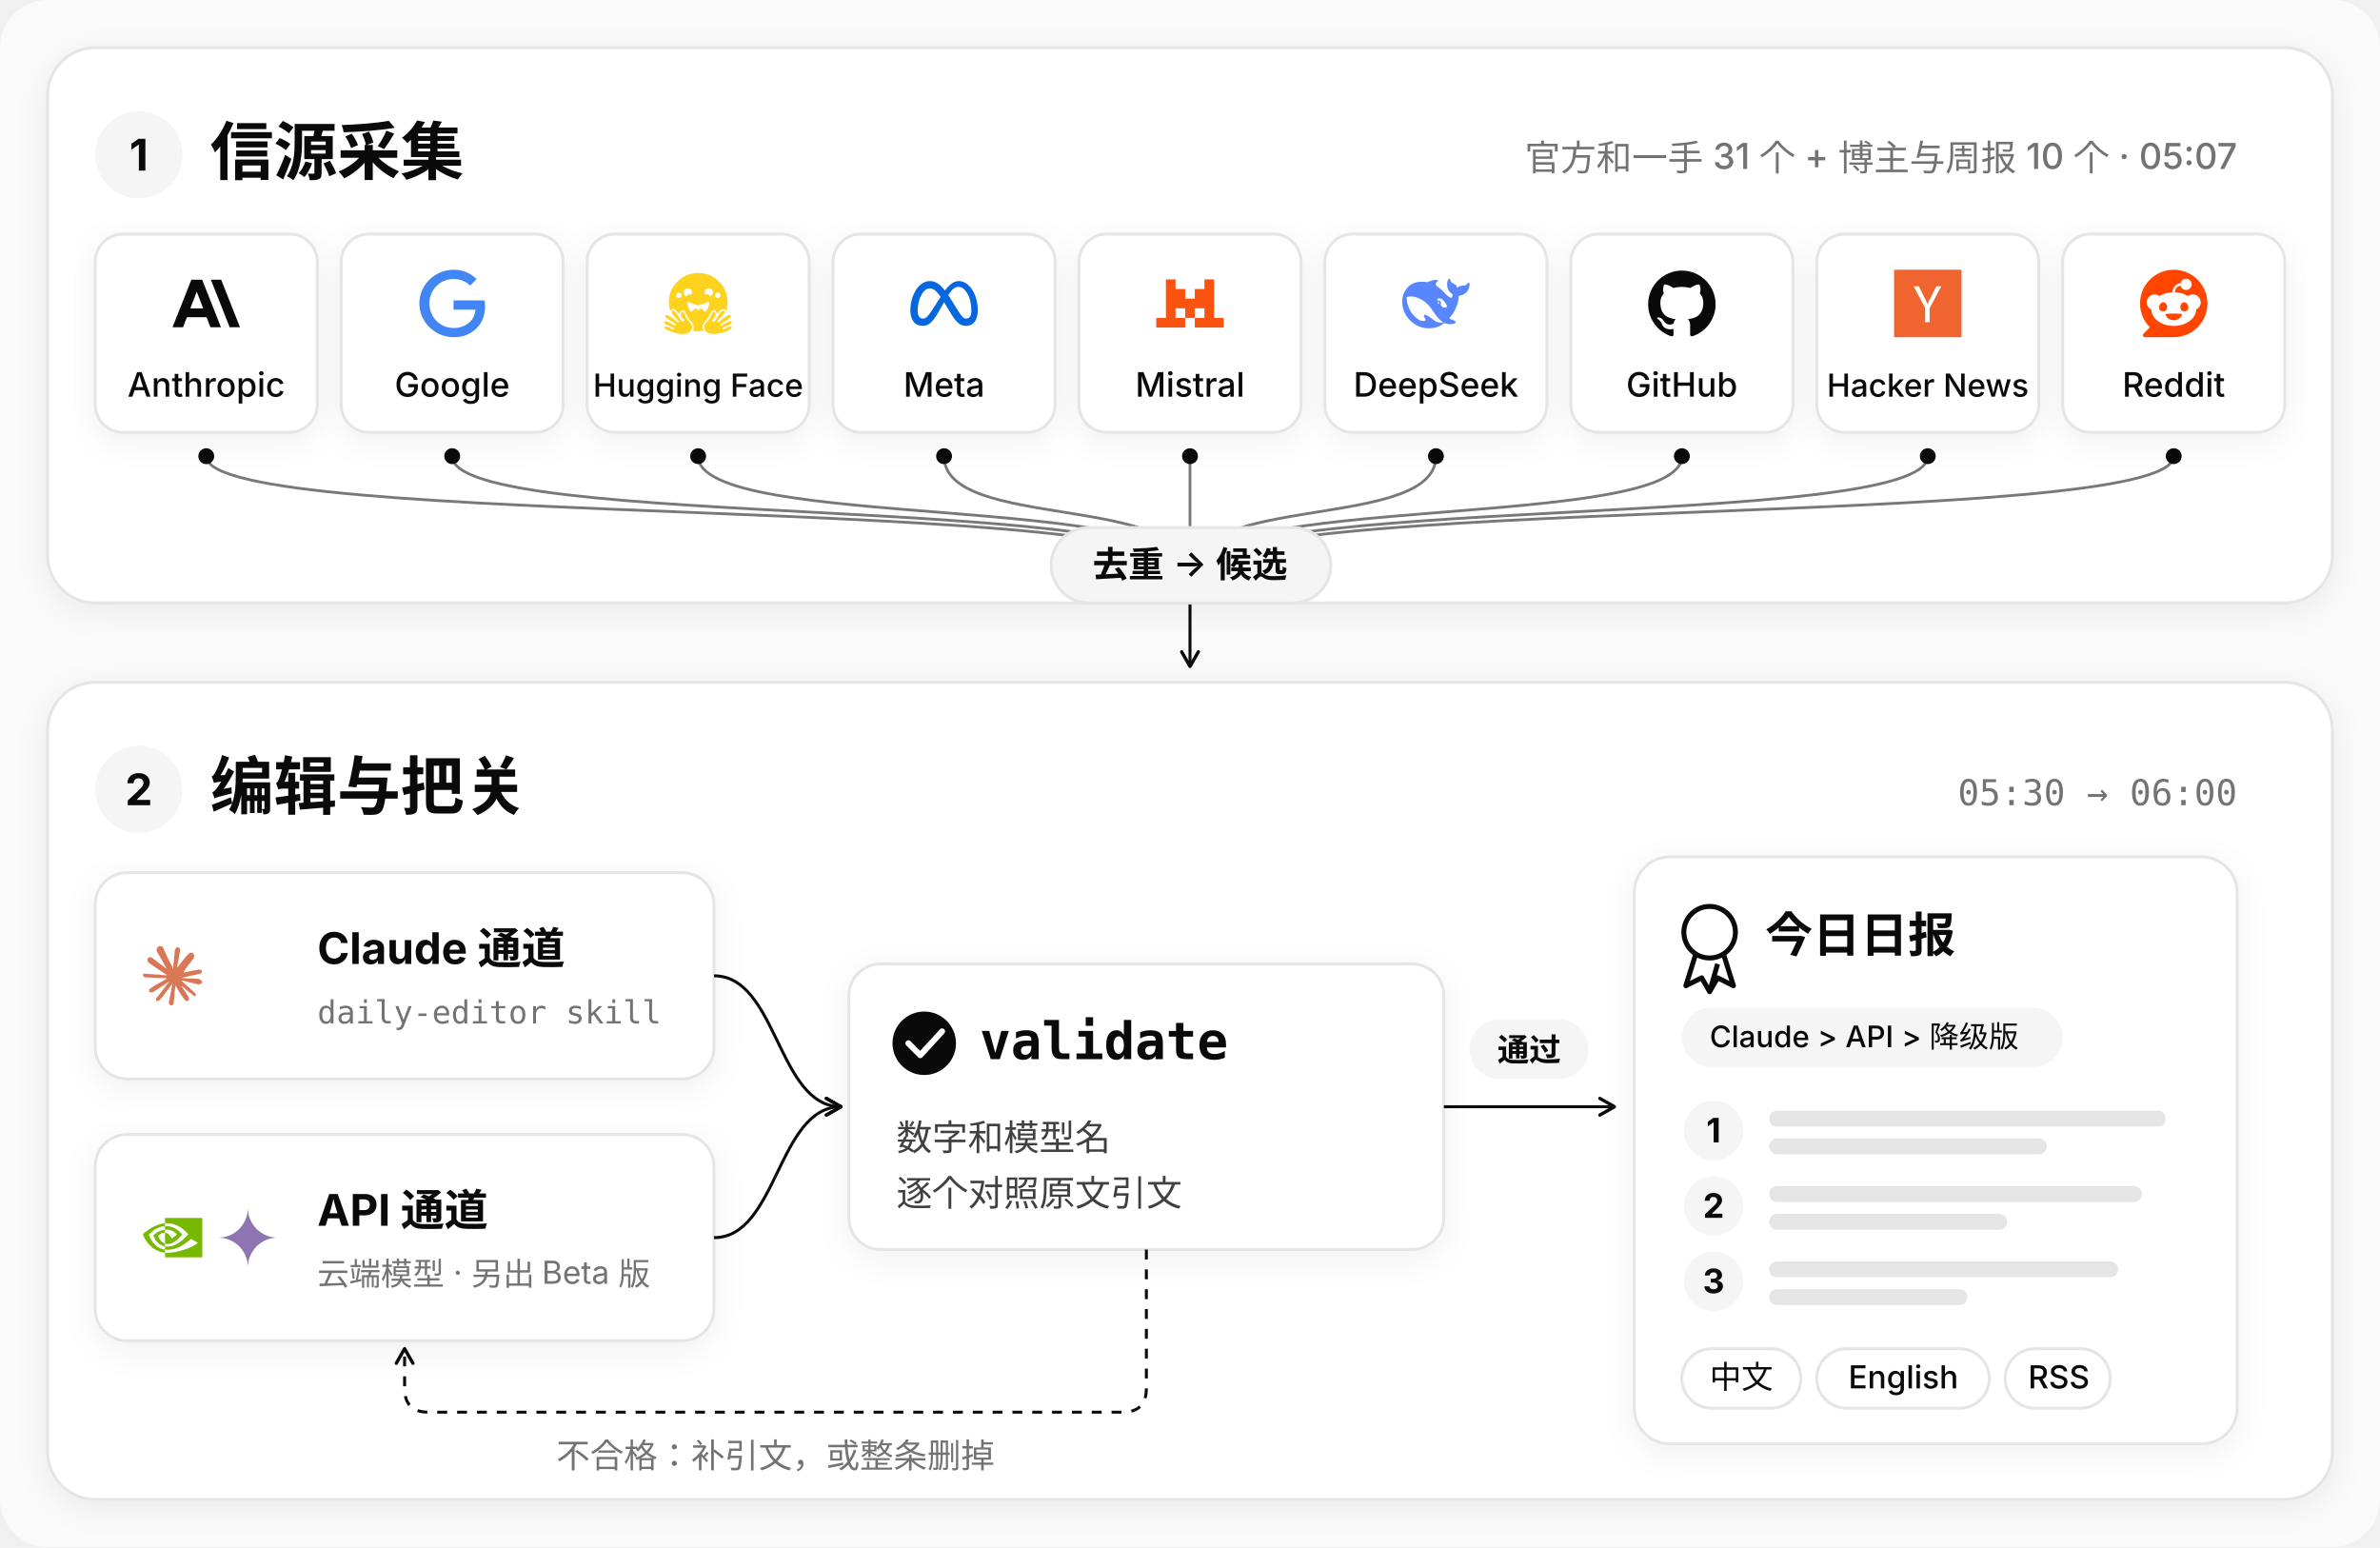
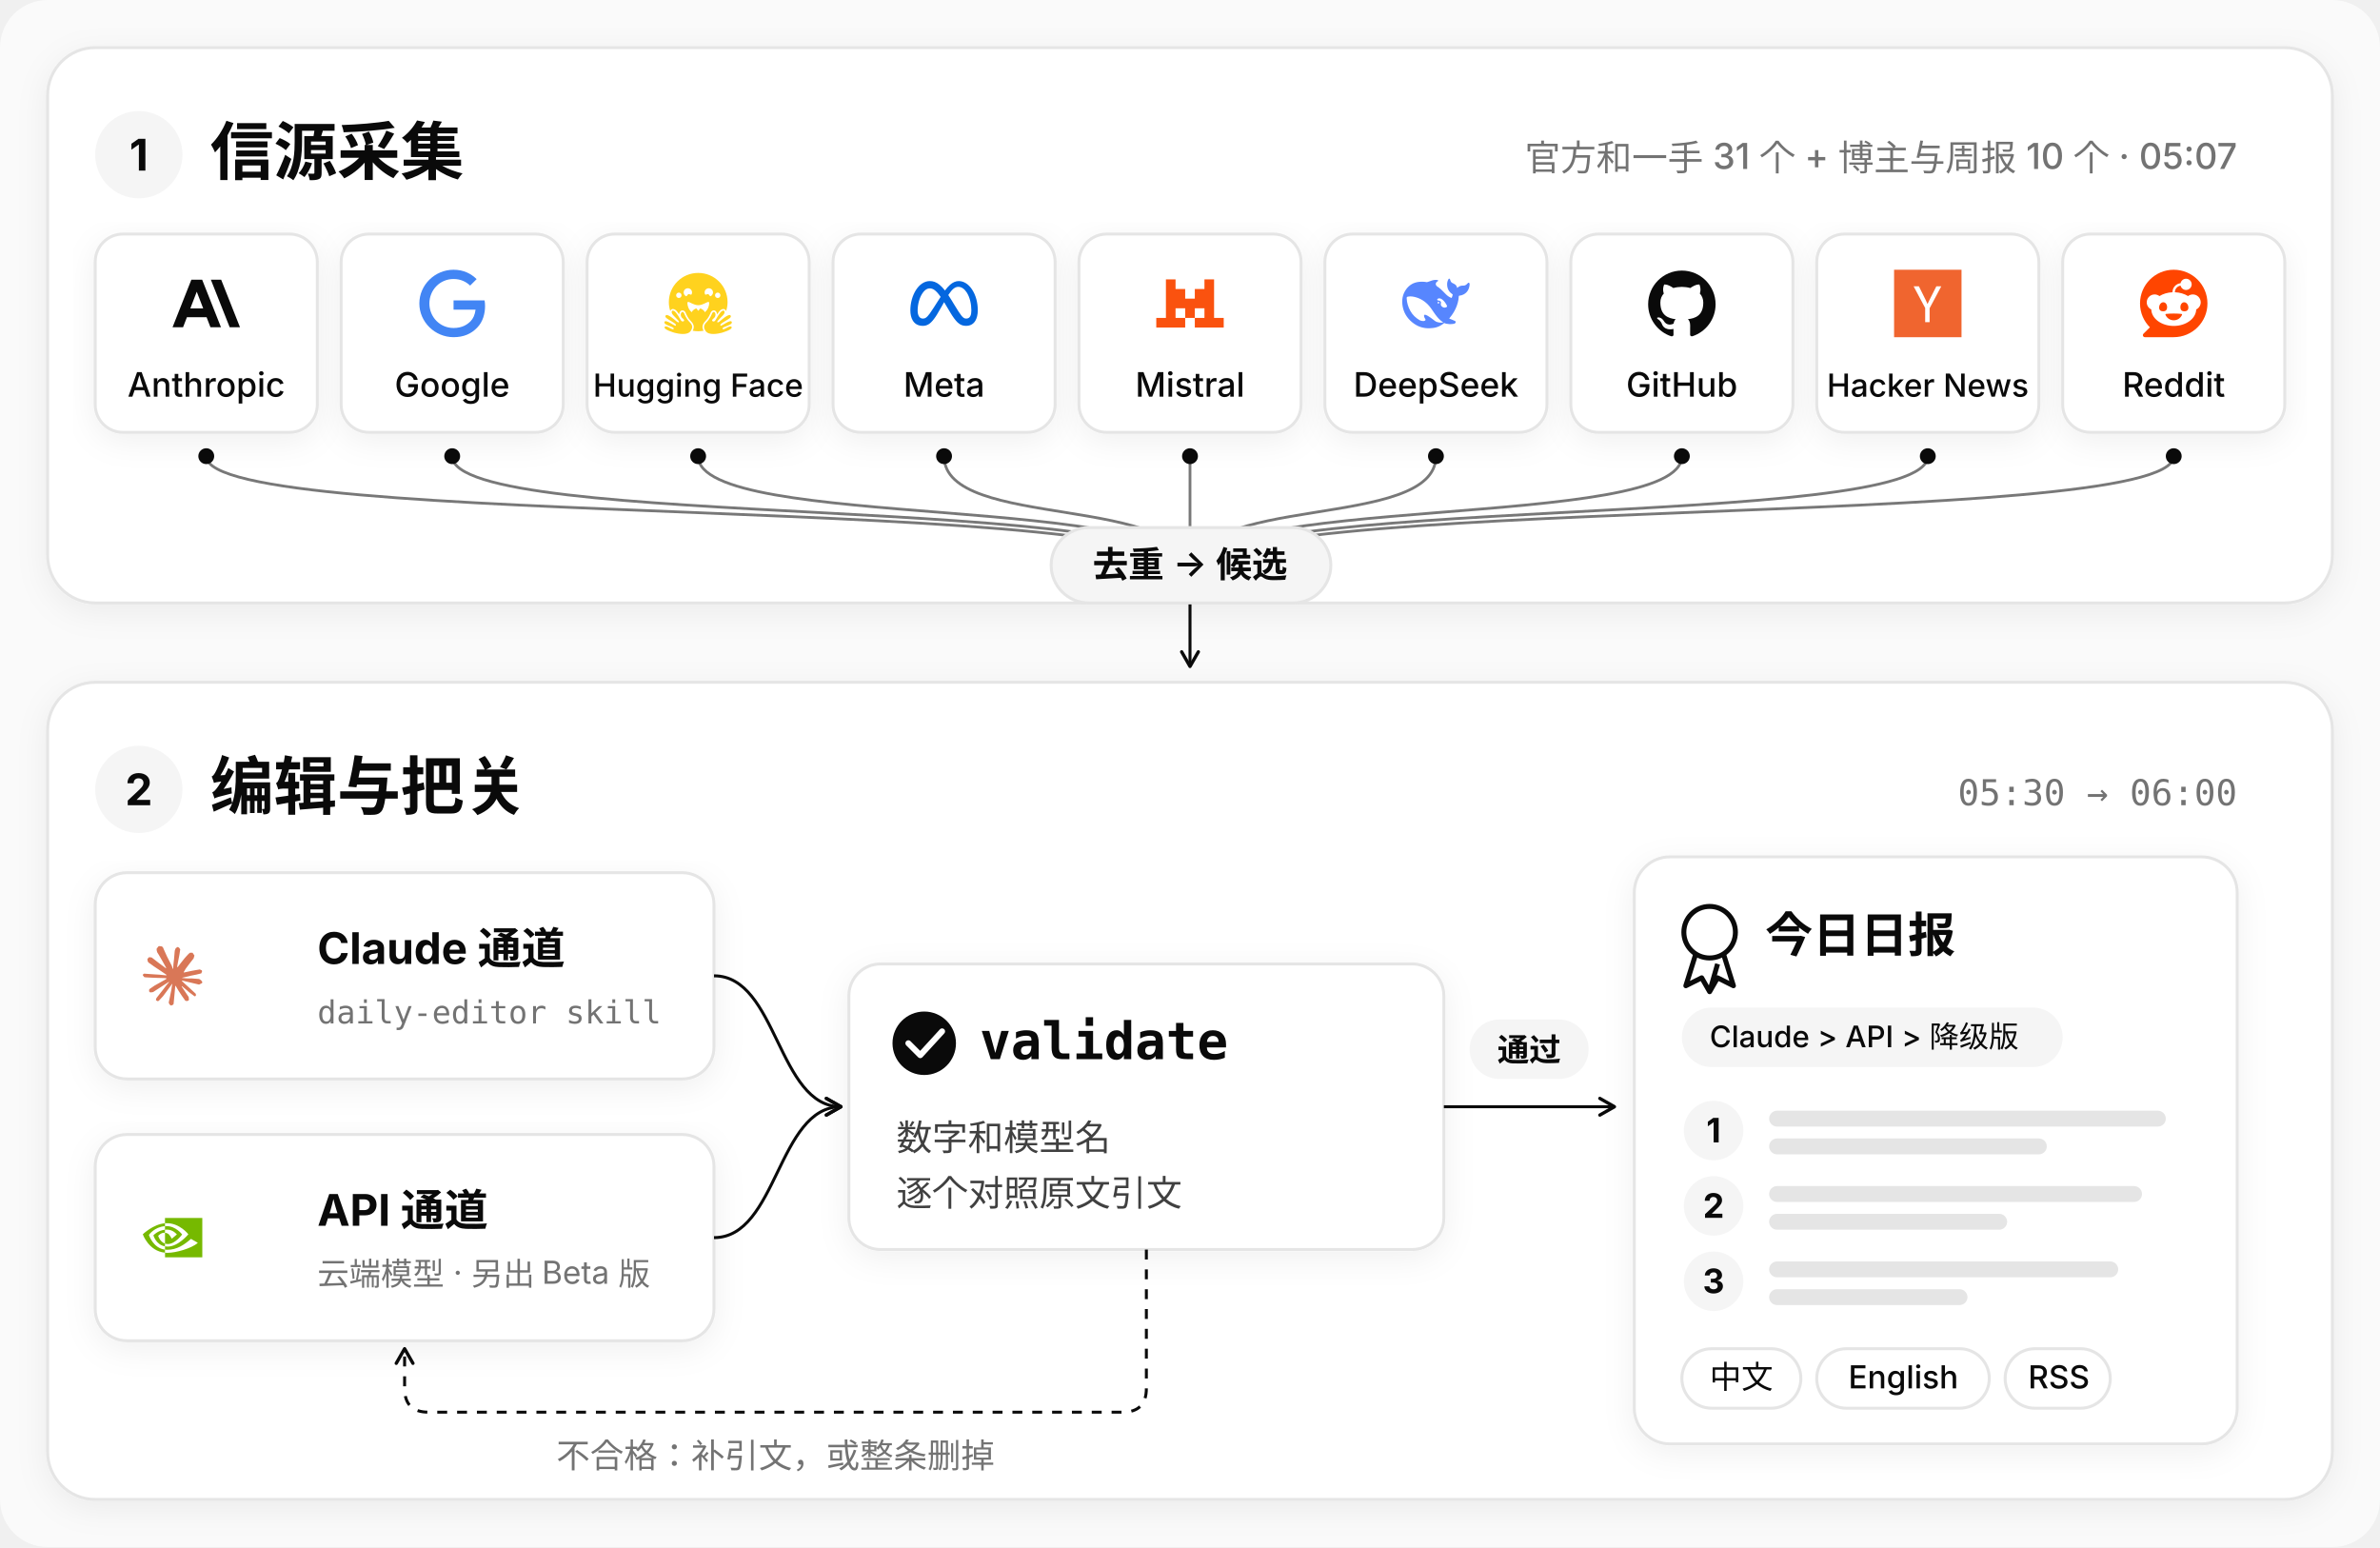
<svg xmlns="http://www.w3.org/2000/svg" width="1200" height="780" viewBox="0 0 1200 780" role="img" aria-labelledby="title desc">
  <defs>
    <filter id="shadow" x="-10%" y="-10%" width="120%" height="140%">
      <feDropShadow dx="0" dy="4" stdDeviation="8" flood-color="#000" flood-opacity="0.06" />
    </filter>
    <marker id="arrow" viewBox="0 0 10 10" refX="8" refY="5" markerWidth="7" markerHeight="7" orient="auto-start-reverse">
      <path d="M1 1 L8 5 L1 9" fill="none" stroke="#0A0A0A" stroke-width="1.6" stroke-linecap="round" stroke-linejoin="round" />
    </marker>
  </defs>
  <rect width="1200" height="780" rx="24" fill="#FAFAFA" />
  <rect x="24" y="24" width="1152" height="280" rx="24" fill="#FFFFFF" stroke="#E5E5E5" stroke-width="1.5" filter="url(#shadow)" />
  <circle cx="70" cy="78" r="22" fill="#F5F5F5" />
  <text x="70" y="86" font-family="-apple-system, BlinkMacSystemFont, 'Segoe UI', 'PingFang SC', 'Hiragino Sans GB', 'Microsoft YaHei', 'Noto Sans SC', sans-serif" font-size="22" font-weight="700" fill="#0A0A0A" text-anchor="middle">1</text>
  <text x="106" y="88" font-family="-apple-system, BlinkMacSystemFont, 'Segoe UI', 'PingFang SC', 'Hiragino Sans GB', 'Microsoft YaHei', 'Noto Sans SC', sans-serif" font-size="32" font-weight="700" fill="#0A0A0A" text-anchor="start">信源采集</text>
  <text x="1128" y="86" font-family="-apple-system, BlinkMacSystemFont, 'Segoe UI', 'PingFang SC', 'Hiragino Sans GB', 'Microsoft YaHei', 'Noto Sans SC', sans-serif" font-size="18" font-weight="500" fill="#737373" text-anchor="end">官方和一手 31 个 + 博主与周报 10 个 · 05:07</text>
  <rect x="48" y="118" width="112" height="100" rx="14" fill="#FFFFFF" stroke="#E5E5E5" stroke-width="1.5" filter="url(#shadow)" />
  <path transform="translate(87.0 136) scale(1.41667)" fill="#0A0A0A" d="M17.304 3.541h-3.672l6.696 16.918H24Zm-10.608 0L0 20.459h3.744l1.369-3.553h7.005l1.369 3.553h3.744L10.536 3.541Zm-.371 10.223 2.291-5.946 2.291 5.946Z" />
  <text x="104.0" y="200" font-family="-apple-system, BlinkMacSystemFont, 'Segoe UI', 'PingFang SC', 'Hiragino Sans GB', 'Microsoft YaHei', 'Noto Sans SC', sans-serif" font-size="17" font-weight="500" fill="#0A0A0A" text-anchor="middle">Anthropic</text>
  <circle cx="104.0" cy="230" r="4" fill="#0A0A0A" />
  <path d="M104.0 230 C104.0 268 600 248 600 290" fill="none" stroke="#0A0A0A" stroke-width="1.4" opacity="0.55" />
  <rect x="172" y="118" width="112" height="100" rx="14" fill="#FFFFFF" stroke="#E5E5E5" stroke-width="1.5" filter="url(#shadow)" />
  <path transform="translate(211.0 136) scale(1.41667)" fill="#4285F4" d="M12.48 10.92v3.28h7.84c-.24 1.84-.853 3.187-1.787 4.133-1.147 1.147-2.933 2.4-6.053 2.4-4.827 0-8.6-3.893-8.6-8.72s3.773-8.72 8.6-8.72c2.6 0 4.507 1.027 5.907 2.347l2.307-2.307C18.747 1.44 16.133 0 12.48 0 5.867 0 .307 5.387.307 12s5.56 12 12.173 12c3.573 0 6.267-1.173 8.373-3.36 2.16-2.16 2.84-5.213 2.84-7.667 0-.76-.053-1.467-.173-2.053H12.48z" />
  <text x="228.0" y="200" font-family="-apple-system, BlinkMacSystemFont, 'Segoe UI', 'PingFang SC', 'Hiragino Sans GB', 'Microsoft YaHei', 'Noto Sans SC', sans-serif" font-size="17" font-weight="500" fill="#0A0A0A" text-anchor="middle">Google</text>
  <circle cx="228.0" cy="230" r="4" fill="#0A0A0A" />
  <path d="M228.0 230 C228.0 268 600 248 600 290" fill="none" stroke="#0A0A0A" stroke-width="1.4" opacity="0.55" />
  <rect x="296" y="118" width="112" height="100" rx="14" fill="#FFFFFF" stroke="#E5E5E5" stroke-width="1.5" filter="url(#shadow)" />
  <path transform="translate(335.0 136) scale(1.41667)" fill="#FFD21E" d="M12.025 1.13c-5.77 0-10.449 4.647-10.449 10.378 0 1.112.178 2.181.503 3.185.064-.222.203-.444.416-.577a.96.96 0 0 1 .524-.15c.293 0 .584.124.84.284.278.173.48.408.71.694.226.282.458.611.684.951v-.014c.017-.324.106-.622.264-.874s.403-.487.762-.543c.3-.047.596.06.787.203s.31.313.4.467c.15.257.212.468.233.542.01.026.653 1.552 1.657 2.54.616.605 1.01 1.223 1.082 1.912.055.537-.096 1.059-.38 1.572.637.121 1.294.187 1.967.187.657 0 1.298-.063 1.921-.178-.287-.517-.44-1.041-.384-1.581.07-.69.465-1.307 1.081-1.913 1.004-.987 1.647-2.513 1.657-2.539.021-.074.083-.285.233-.542.09-.154.208-.323.4-.467a1.08 1.08 0 0 1 .787-.203c.359.056.604.29.762.543s.247.55.265.874v.015c.225-.34.457-.67.683-.952.23-.286.432-.52.71-.694.257-.16.547-.284.84-.285a.97.97 0 0 1 .524.151c.228.143.373.388.43.625l.006.04a10.3 10.3 0 0 0 .534-3.273c0-5.731-4.678-10.378-10.449-10.378M8.327 6.583a1.5 1.5 0 0 1 .713.174 1.487 1.487 0 0 1 .617 2.013c-.183.343-.762-.214-1.102-.094-.38.134-.532.914-.917.71a1.487 1.487 0 0 1 .69-2.803m7.486 0a1.487 1.487 0 0 1 .689 2.803c-.385.204-.536-.576-.916-.71-.34-.12-.92.437-1.103.094a1.487 1.487 0 0 1 .617-2.013 1.5 1.5 0 0 1 .713-.174m-10.68 1.55a.96.96 0 1 1 0 1.921.96.96 0 0 1 0-1.92m13.838 0a.96.96 0 1 1 0 1.92.96.96 0 0 1 0-1.92M8.489 11.458c.588.01 1.965 1.157 3.572 1.164 1.607-.007 2.984-1.155 3.572-1.164.196-.003.305.12.305.454 0 .886-.424 2.328-1.563 3.202-.22-.756-1.396-1.366-1.63-1.32q-.011.001-.02.006l-.044.026-.01.008-.03.024q-.018.017-.035.036l-.032.04a1 1 0 0 0-.058.09l-.014.025q-.049.088-.11.19a1 1 0 0 1-.083.116 1.2 1.2 0 0 1-.173.18q-.035.029-.075.058a1.3 1.3 0 0 1-.251-.243 1 1 0 0 1-.076-.107c-.124-.193-.177-.363-.337-.444-.034-.016-.104-.008-.2.022q-.094.03-.216.087-.06.028-.125.063l-.13.074q-.067.04-.136.086a3 3 0 0 0-.135.096 3 3 0 0 0-.26.219 2 2 0 0 0-.12.121 2 2 0 0 0-.106.128l-.002.002a2 2 0 0 0-.09.132l-.001.001a1.2 1.2 0 0 0-.105.212q-.013.036-.024.073c-1.139-.875-1.563-2.317-1.563-3.203 0-.334.109-.457.305-.454m.836 10.354c.824-1.19.766-2.082-.365-3.194-1.13-1.112-1.789-2.738-1.789-2.738s-.246-.945-.806-.858-.97 1.499.202 2.362c1.173.864-.233 1.45-.685.64-.45-.812-1.683-2.896-2.322-3.295s-1.089-.175-.938.647 2.822 2.813 2.562 3.244-1.176-.506-1.176-.506-2.866-2.567-3.49-1.898.473 1.23 2.037 2.16c1.564.932 1.686 1.178 1.464 1.53s-3.675-2.511-4-1.297c-.323 1.214 3.524 1.567 3.287 2.405-.238.839-2.71-1.587-3.216-.642-.506.946 3.49 2.056 3.522 2.064 1.29.33 4.568 1.028 5.713-.624m5.349 0c-.824-1.19-.766-2.082.365-3.194 1.13-1.112 1.789-2.738 1.789-2.738s.246-.945.806-.858.97 1.499-.202 2.362c-1.173.864.233 1.45.685.64.451-.812 1.683-2.896 2.322-3.295s1.089-.175.938.647-2.822 2.813-2.562 3.244 1.176-.506 1.176-.506 2.866-2.567 3.49-1.898-.473 1.23-2.037 2.16c-1.564.932-1.686 1.178-1.464 1.53s3.675-2.511 4-1.297c.323 1.214-3.524 1.567-3.287 2.405.238.839 2.71-1.587 3.216-.642.506.946-3.49 2.056-3.522 2.064-1.29.33-4.568 1.028-5.713-.624" />
  <text x="352.0" y="200" font-family="-apple-system, BlinkMacSystemFont, 'Segoe UI', 'PingFang SC', 'Hiragino Sans GB', 'Microsoft YaHei', 'Noto Sans SC', sans-serif" font-size="16" font-weight="500" fill="#0A0A0A" text-anchor="middle">Hugging Face</text>
  <circle cx="352.0" cy="230" r="4" fill="#0A0A0A" />
  <path d="M352.0 230 C352.0 268 600 248 600 290" fill="none" stroke="#0A0A0A" stroke-width="1.4" opacity="0.55" />
  <rect x="420" y="118" width="112" height="100" rx="14" fill="#FFFFFF" stroke="#E5E5E5" stroke-width="1.5" filter="url(#shadow)" />
  <path transform="translate(459.0 136) scale(1.41667)" fill="#0467DF" d="M6.915 4.03c-1.968 0-3.683 1.28-4.871 3.113C.704 9.208 0 11.883 0 14.449c0 .706.07 1.369.21 1.973a6.624 6.624 0 0 0 .265.86 5.297 5.297 0 0 0 .371.761c.696 1.159 1.818 1.927 3.593 1.927 1.497 0 2.633-.671 3.965-2.444.76-1.012 1.144-1.626 2.663-4.32l.756-1.339.186-.325c.061.1.121.196.183.3l2.152 3.595c.724 1.21 1.665 2.556 2.47 3.314 1.046.987 1.992 1.22 3.06 1.22 1.075 0 1.876-.355 2.455-.843a3.743 3.743 0 0 0 .81-.973c.542-.939.861-2.127.861-3.745 0-2.72-.681-5.357-2.084-7.45-1.282-1.912-2.957-2.93-4.716-2.93-1.047 0-2.088.467-3.053 1.308-.652.57-1.257 1.29-1.82 2.05-.69-.875-1.335-1.547-1.958-2.056-1.182-.966-2.315-1.303-3.454-1.303zm10.16 2.053c1.147 0 2.188.758 2.992 1.999 1.132 1.748 1.647 4.195 1.647 6.4 0 1.548-.368 2.9-1.839 2.9-.58 0-1.027-.23-1.664-1.004-.496-.601-1.343-1.878-2.832-4.358l-.617-1.028a44.908 44.908 0 0 0-1.255-1.98c.07-.109.141-.224.211-.327 1.12-1.667 2.118-2.602 3.358-2.602zm-10.201.553c1.265 0 2.058.791 2.675 1.446.307.327.737.871 1.234 1.579l-1.02 1.566c-.757 1.163-1.882 3.017-2.837 4.338-1.191 1.649-1.81 1.817-2.486 1.817-.524 0-1.038-.237-1.383-.794-.263-.426-.464-1.13-.464-2.046 0-2.221.63-4.535 1.66-6.088.454-.687.964-1.226 1.533-1.533a2.264 2.264 0 0 1 1.088-.285z" />
  <text x="476.0" y="200" font-family="-apple-system, BlinkMacSystemFont, 'Segoe UI', 'PingFang SC', 'Hiragino Sans GB', 'Microsoft YaHei', 'Noto Sans SC', sans-serif" font-size="17" font-weight="500" fill="#0A0A0A" text-anchor="middle">Meta</text>
  <circle cx="476.0" cy="230" r="4" fill="#0A0A0A" />
  <path d="M476.0 230 C476.0 268 600 248 600 290" fill="none" stroke="#0A0A0A" stroke-width="1.4" opacity="0.55" />
  <rect x="544" y="118" width="112" height="100" rx="14" fill="#FFFFFF" stroke="#E5E5E5" stroke-width="1.5" filter="url(#shadow)" />
  <path transform="translate(583.0 136) scale(1.41667)" fill="#FA520F" d="M17.143 3.429v3.428h-3.429v3.429h-3.428V6.857H6.857V3.43H3.43v13.714H0v3.428h10.286v-3.428H6.857v-3.429h3.429v3.429h3.429v-3.429h3.428v3.429h-3.428v3.428H24v-3.428h-3.43V3.429z" />
  <text x="600.0" y="200" font-family="-apple-system, BlinkMacSystemFont, 'Segoe UI', 'PingFang SC', 'Hiragino Sans GB', 'Microsoft YaHei', 'Noto Sans SC', sans-serif" font-size="17" font-weight="500" fill="#0A0A0A" text-anchor="middle">Mistral</text>
  <circle cx="600.0" cy="230" r="4" fill="#0A0A0A" />
  <path d="M600.0 230 C600.0 268 600 248 600 290" fill="none" stroke="#0A0A0A" stroke-width="1.4" opacity="0.55" />
  <rect x="668" y="118" width="112" height="100" rx="14" fill="#FFFFFF" stroke="#E5E5E5" stroke-width="1.5" filter="url(#shadow)" />
  <path transform="translate(707.0 136) scale(1.41667)" fill="#5786FE" d="M23.748 4.651c-.254-.124-.364.113-.512.233-.051.04-.094.09-.137.137-.372.397-.806.657-1.373.626-.829-.046-1.537.214-2.163.848-.133-.782-.575-1.248-1.247-1.548-.352-.155-.708-.311-.955-.65-.172-.24-.219-.509-.305-.774-.055-.16-.11-.323-.293-.35-.2-.031-.278.136-.356.276-.313.572-.434 1.202-.422 1.84.027 1.436.633 2.58 1.838 3.393.137.094.172.187.129.323-.082.28-.18.553-.266.833-.055.179-.137.218-.328.14a5.5 5.5 0 0 1-1.737-1.179c-.857-.828-1.631-1.743-2.597-2.46a12 12 0 0 0-.689-.47c-.985-.957.13-1.743.387-1.836.27-.098.094-.433-.778-.428-.872.003-1.67.295-2.687.685a3 3 0 0 1-.465.136 9.6 9.6 0 0 0-2.883-.101c-1.885.21-3.39 1.1-4.497 2.622C.082 8.776-.231 10.854.152 13.02c.403 2.284 1.568 4.175 3.36 5.653 1.857 1.533 3.997 2.284 6.438 2.14 1.482-.085 3.132-.284 4.994-1.86.47.234.962.328 1.78.398.629.058 1.235-.031 1.705-.129.735-.155.684-.836.418-.961-2.155-1.004-1.682-.595-2.112-.926 1.095-1.295 2.768-3.598 3.284-6.733.05-.346.115-.834.108-1.114-.004-.171.035-.238.23-.257a4.2 4.2 0 0 0 1.545-.475c1.397-.763 1.96-2.016 2.093-3.517.02-.23-.004-.467-.247-.588M11.58 18.168c-2.088-1.642-3.101-2.183-3.52-2.16-.39.024-.32.472-.234.763.09.288.207.487.371.74.114.167.192.416-.113.603-.673.416-1.842-.14-1.897-.168-1.361-.801-2.5-1.86-3.301-3.306-.775-1.393-1.225-2.888-1.299-4.482-.02-.385.094-.522.477-.592a4.7 4.7 0 0 1 1.53-.038c2.131.311 3.946 1.264 5.467 2.774.868.86 1.525 1.887 2.202 2.89.72 1.066 1.494 2.082 2.48 2.915.348.291.626.513.892.677-.802.09-2.14.109-3.055-.615zm1.001-6.44a.306.306 0 0 1 .415-.287.3.3 0 0 1 .113.074.3.3 0 0 1 .086.214c0 .17-.136.307-.308.307a.303.303 0 0 1-.306-.307m3.11 1.596c-.2.081-.4.151-.591.16a1.25 1.25 0 0 1-.798-.254c-.274-.23-.47-.358-.551-.758a1.7 1.7 0 0 1 .015-.588c.07-.327-.007-.537-.238-.727-.188-.156-.426-.199-.689-.199a.6.6 0 0 1-.254-.078.253.253 0 0 1-.114-.358 1 1 0 0 1 .192-.21c.356-.202.767-.136 1.146.016.352.144.618.408 1.001.782.392.451.462.576.685.915.176.264.336.536.446.848.066.194-.02.353-.25.45" />
  <text x="724.0" y="200" font-family="-apple-system, BlinkMacSystemFont, 'Segoe UI', 'PingFang SC', 'Hiragino Sans GB', 'Microsoft YaHei', 'Noto Sans SC', sans-serif" font-size="17" font-weight="500" fill="#0A0A0A" text-anchor="middle">DeepSeek</text>
  <circle cx="724.0" cy="230" r="4" fill="#0A0A0A" />
  <path d="M724.0 230 C724.0 268 600 248 600 290" fill="none" stroke="#0A0A0A" stroke-width="1.4" opacity="0.55" />
  <rect x="792" y="118" width="112" height="100" rx="14" fill="#FFFFFF" stroke="#E5E5E5" stroke-width="1.5" filter="url(#shadow)" />
  <path transform="translate(831.0 136) scale(1.41667)" fill="#0A0A0A" d="M12 .297c-6.63 0-12 5.373-12 12 0 5.303 3.438 9.8 8.205 11.385.6.113.82-.258.82-.577 0-.285-.01-1.04-.015-2.04-3.338.724-4.042-1.61-4.042-1.61C4.422 18.07 3.633 17.7 3.633 17.7c-1.087-.744.084-.729.084-.729 1.205.084 1.838 1.236 1.838 1.236 1.07 1.835 2.809 1.305 3.495.998.108-.776.417-1.305.76-1.605-2.665-.3-5.466-1.332-5.466-5.93 0-1.31.465-2.38 1.235-3.22-.135-.303-.54-1.523.105-3.176 0 0 1.005-.322 3.3 1.23.96-.267 1.98-.399 3-.405 1.02.006 2.04.138 3 .405 2.28-1.552 3.285-1.23 3.285-1.23.645 1.653.24 2.873.12 3.176.765.84 1.23 1.91 1.23 3.22 0 4.61-2.805 5.625-5.475 5.92.42.36.81 1.096.81 2.22 0 1.606-.015 2.896-.015 3.286 0 .315.21.69.825.57C20.565 22.092 24 17.592 24 12.297c0-6.627-5.373-12-12-12" />
  <text x="848.0" y="200" font-family="-apple-system, BlinkMacSystemFont, 'Segoe UI', 'PingFang SC', 'Hiragino Sans GB', 'Microsoft YaHei', 'Noto Sans SC', sans-serif" font-size="17" font-weight="500" fill="#0A0A0A" text-anchor="middle">GitHub</text>
  <circle cx="848.0" cy="230" r="4" fill="#0A0A0A" />
  <path d="M848.0 230 C848.0 268 600 248 600 290" fill="none" stroke="#0A0A0A" stroke-width="1.4" opacity="0.55" />
  <rect x="916" y="118" width="112" height="100" rx="14" fill="#FFFFFF" stroke="#E5E5E5" stroke-width="1.5" filter="url(#shadow)" />
  <path transform="translate(955.0 136) scale(1.41667)" fill="#F0652F" d="M0 24V0h24v24H0zM6.951 5.896l4.112 7.708v5.064h1.583v-4.972l4.148-7.799h-1.749l-2.457 4.875c-.372.745-.688 1.434-.688 1.434s-.297-.708-.651-1.434L8.831 5.896h-1.88z" />
  <text x="972.0" y="200" font-family="-apple-system, BlinkMacSystemFont, 'Segoe UI', 'PingFang SC', 'Hiragino Sans GB', 'Microsoft YaHei', 'Noto Sans SC', sans-serif" font-size="16" font-weight="500" fill="#0A0A0A" text-anchor="middle">Hacker News</text>
  <circle cx="972.0" cy="230" r="4" fill="#0A0A0A" />
  <path d="M972.0 230 C972.0 268 600 248 600 290" fill="none" stroke="#0A0A0A" stroke-width="1.4" opacity="0.55" />
  <rect x="1040" y="118" width="112" height="100" rx="14" fill="#FFFFFF" stroke="#E5E5E5" stroke-width="1.5" filter="url(#shadow)" />
  <path transform="translate(1079.0 136) scale(1.41667)" fill="#FF4500" d="M12 0C5.373 0 0 5.373 0 12c0 3.314 1.343 6.314 3.515 8.485l-2.286 2.286C.775 23.225 1.097 24 1.738 24H12c6.627 0 12-5.373 12-12S18.627 0 12 0Zm4.388 3.199c1.104 0 1.999.895 1.999 1.999 0 1.105-.895 2-1.999 2-.946 0-1.739-.657-1.947-1.539v.002c-1.147.162-2.032 1.15-2.032 2.341v.007c1.776.067 3.4.567 4.686 1.363.473-.363 1.064-.58 1.707-.58 1.547 0 2.802 1.254 2.802 2.802 0 1.117-.655 2.081-1.601 2.531-.088 3.256-3.637 5.876-7.997 5.876-4.361 0-7.905-2.617-7.998-5.87-.954-.447-1.614-1.415-1.614-2.538 0-1.548 1.255-2.802 2.803-2.802.645 0 1.239.218 1.712.585 1.275-.79 2.881-1.291 4.64-1.365v-.01c0-1.663 1.263-3.034 2.88-3.207.188-.911.993-1.595 1.959-1.595Zm-8.085 8.376c-.784 0-1.459.78-1.506 1.797-.047 1.016.64 1.429 1.426 1.429.786 0 1.371-.369 1.418-1.385.047-1.017-.553-1.841-1.338-1.841Zm7.406 0c-.786 0-1.385.824-1.338 1.841.047 1.017.634 1.385 1.418 1.385.785 0 1.473-.413 1.426-1.429-.046-1.017-.721-1.797-1.506-1.797Zm-3.703 4.013c-.974 0-1.907.048-2.77.135-.147.015-.241.168-.183.305.483 1.154 1.622 1.964 2.953 1.964 1.33 0 2.47-.81 2.953-1.964.057-.137-.037-.29-.184-.305-.863-.087-1.795-.135-2.769-.135Z" />
  <text x="1096.0" y="200" font-family="-apple-system, BlinkMacSystemFont, 'Segoe UI', 'PingFang SC', 'Hiragino Sans GB', 'Microsoft YaHei', 'Noto Sans SC', sans-serif" font-size="17" font-weight="500" fill="#0A0A0A" text-anchor="middle">Reddit</text>
  <circle cx="1096.0" cy="230" r="4" fill="#0A0A0A" />
  <path d="M1096.0 230 C1096.0 268 600 248 600 290" fill="none" stroke="#0A0A0A" stroke-width="1.4" opacity="0.55" />
  <line x1="600" y1="290" x2="600" y2="336" stroke="#0A0A0A" stroke-width="1.5" marker-end="url(#arrow)" />
  <rect x="530" y="266" width="141" height="38" rx="19" fill="#F5F5F5" stroke="#E5E5E5" stroke-width="1.5" />
  <text x="600" y="291" font-family="-apple-system, BlinkMacSystemFont, 'Segoe UI', 'PingFang SC', 'Hiragino Sans GB', 'Microsoft YaHei', 'Noto Sans SC', sans-serif" font-size="18" font-weight="600" fill="#0A0A0A" text-anchor="middle">去重 → 候选</text>
  <rect x="24" y="344" width="1152" height="412" rx="24" fill="#FFFFFF" stroke="#E5E5E5" stroke-width="1.5" filter="url(#shadow)" />
  <circle cx="70" cy="398" r="22" fill="#F5F5F5" />
  <text x="70" y="406" font-family="-apple-system, BlinkMacSystemFont, 'Segoe UI', 'PingFang SC', 'Hiragino Sans GB', 'Microsoft YaHei', 'Noto Sans SC', sans-serif" font-size="22" font-weight="700" fill="#0A0A0A" text-anchor="middle">2</text>
  <text x="106" y="408" font-family="-apple-system, BlinkMacSystemFont, 'Segoe UI', 'PingFang SC', 'Hiragino Sans GB', 'Microsoft YaHei', 'Noto Sans SC', sans-serif" font-size="32" font-weight="700" fill="#0A0A0A" text-anchor="start">编辑与把关</text>
  <text x="1128" y="406" font-family="ui-monospace, SFMono-Regular, Menlo, Consolas, monospace" font-size="18" font-weight="500" fill="#737373" text-anchor="end">05:30 → 06:00</text>
  <rect x="48" y="440" width="312" height="104" rx="16" fill="#FFFFFF" stroke="#E5E5E5" stroke-width="1.5" filter="url(#shadow)" />
  <path transform="translate(72 477) scale(1.25)" fill="#D97757" d="m4.714 15.956 4.717-2.647.079-.231-.079-.128h-.231l-.789-.049-2.696-.073-2.337-.097-2.265-.121-.571-.121-.534-.704.055-.352.48-.322.686.061 1.518.103 2.277.158 1.651.097 2.447.255h.389l.055-.158-.134-.097-.103-.097L6.973 9.836l-2.55-1.688-1.336-.971-.723-.492-.364-.461-.158-1.008.656-.723.88.061.225.061.892.686 1.906 1.475 2.489 1.834.364.303.146-.103.018-.073-.164-.273-1.354-2.447-1.445-2.489-.643-1.032-.17-.619c-.061-.255-.103-.467-.103-.729L6.287.134 6.7 0l.996.134.419.364.619 1.415 1.002 2.228 1.554 3.03.455.898.243.832.091.255h.158v-.146l.128-1.706.237-2.095.231-2.696.079-.759.376-.911.747-.492.583.279.48.686-.067.443-.285 1.852-.559 2.902-.364 1.943h.212l.243-.243.984-1.305 1.651-2.064.729-.82.85-.905.546-.431h1.032l.759 1.129-.34 1.166-1.062 1.348-.88 1.141-1.263 1.7-.789 1.36.073.109.188-.018 2.853-.607 1.542-.279 1.84-.316.832.389.091.395-.328.807-1.967.486-2.307.461-3.436.814-.043.03.049.061 1.548.146.662.036h1.621l3.018.225.789.522.474.638-.079.486-1.214.619-1.639-.389-3.825-.911-1.311-.328h-.182v.109l1.093 1.069 2.003 1.809 2.507 2.331.128.577-.322.455-.34-.049-2.204-1.657-.85-.747-1.925-1.621h-.128v.17l.443.65 2.344 3.521.121 1.081-.17.352-.607.212-.668-.121-1.372-1.925L14.38 17.959l-1.141-1.943-.14.079-.674 7.255-.316.37-.729.279-.607-.461-.322-.747.322-1.475.389-1.925.316-1.53.285-1.9.17-.631-.012-.043-.14.018-1.433 1.967-2.18 2.945-1.724 1.846-.413.164-.716-.37.067-.662.401-.589 2.386-3.036 1.439-1.882.929-1.087-.006-.158h-.055l-6.338 4.116-1.129.146-.486-.455.061-.747.231-.243 1.906-1.311Z" />
  <text x="160" y="486" font-family="-apple-system, BlinkMacSystemFont, 'Segoe UI', 'PingFang SC', 'Hiragino Sans GB', 'Microsoft YaHei', 'Noto Sans SC', sans-serif" font-size="22" font-weight="700" fill="#0A0A0A" text-anchor="start">Claude 通道</text>
  <text x="160" y="516" font-family="ui-monospace, SFMono-Regular, Menlo, Consolas, monospace" font-size="16" font-weight="400" fill="#737373" text-anchor="start">daily-editor skill</text>
  <rect x="48" y="572" width="312" height="104" rx="16" fill="#FFFFFF" stroke="#E5E5E5" stroke-width="1.5" filter="url(#shadow)" />
  <path transform="translate(72 609) scale(1.25)" fill="#76B900" d="M8.948 8.798v-1.43a6.7 6.7 0 0 1 .424-.018c3.922-.124 6.493 3.374 6.493 3.374s-2.774 3.851-5.75 3.851c-.398 0-.787-.062-1.158-.185v-4.346c1.528.185 1.837.857 2.747 2.385l2.04-1.714s-1.492-1.952-4-1.952a6.016 6.016 0 0 0-.796.035m0-4.735v2.138l.424-.027c5.45-.185 9.01 4.47 9.01 4.47s-4.08 4.964-8.33 4.964c-.37 0-.733-.035-1.095-.097v1.325c.3.035.61.062.91.062 3.957 0 6.82-2.023 9.593-4.408.459.371 2.34 1.263 2.73 1.652-2.633 2.208-8.772 3.984-12.253 3.984-.335 0-.653-.018-.971-.053v1.864H24V4.063zm0 10.326v1.131c-3.657-.654-4.673-4.46-4.673-4.46s1.758-1.944 4.673-2.262v1.237H8.94c-1.528-.186-2.73 1.245-2.73 1.245s.68 2.412 2.739 3.11M2.456 10.9s2.164-3.197 6.5-3.533V6.201C4.153 6.59 0 10.653 0 10.653s2.35 6.802 8.948 7.42v-1.237c-4.84-.6-6.492-5.936-6.492-5.936z" />
-   <path transform="translate(110 609) scale(1.25)" fill="#8E75B2" d="M11.04 19.32Q12 21.51 12 24q0-2.49.93-4.68.96-2.19 2.58-3.81t3.81-2.55Q21.51 12 24 12q-2.49 0-4.68-.93a12.3 12.3 0 0 1-3.81-2.58 12.3 12.3 0 0 1-2.58-3.81Q12 2.49 12 0q0 2.49-.96 4.68-.93 2.19-2.55 3.81a12.3 12.3 0 0 1-3.81 2.58Q2.49 12 0 12q2.49 0 4.68.96 2.19.93 3.81 2.55t2.55 3.81" />
  <text x="160" y="618" font-family="-apple-system, BlinkMacSystemFont, 'Segoe UI', 'PingFang SC', 'Hiragino Sans GB', 'Microsoft YaHei', 'Noto Sans SC', sans-serif" font-size="22" font-weight="700" fill="#0A0A0A" text-anchor="start">API 通道</text>
  <text x="160" y="648" font-family="-apple-system, BlinkMacSystemFont, 'Segoe UI', 'PingFang SC', 'Hiragino Sans GB', 'Microsoft YaHei', 'Noto Sans SC', sans-serif" font-size="16" font-weight="400" fill="#737373" text-anchor="start">云端模型 · 另出 Beta 版</text>
  <path d="M360 492 C392 492 392 558 424 558" fill="none" stroke="#0A0A0A" stroke-width="1.5" marker-end="url(#arrow)" />
  <path d="M360 624 C392 624 392 558 424 558" fill="none" stroke="#0A0A0A" stroke-width="1.5" marker-end="url(#arrow)" />
  <rect x="428" y="486" width="300" height="144" rx="16" fill="#FFFFFF" stroke="#E5E5E5" stroke-width="1.5" filter="url(#shadow)" />
  <circle cx="466" cy="526" r="16" fill="#0A0A0A" />
  <path d="M458 526 l6 6 l11 -12" fill="none" stroke="#FFFFFF" stroke-width="3" stroke-linecap="round" stroke-linejoin="round" />
  <text x="494" y="534" font-family="ui-monospace, SFMono-Regular, Menlo, Consolas, monospace" font-size="26" font-weight="700" fill="#0A0A0A" text-anchor="start">validate</text>
  <text x="452" y="580" font-family="-apple-system, BlinkMacSystemFont, 'Segoe UI', 'PingFang SC', 'Hiragino Sans GB', 'Microsoft YaHei', 'Noto Sans SC', sans-serif" font-size="18" font-weight="400" fill="#404040" text-anchor="start">数字和模型名</text>
  <text x="452" y="608" font-family="-apple-system, BlinkMacSystemFont, 'Segoe UI', 'PingFang SC', 'Hiragino Sans GB', 'Microsoft YaHei', 'Noto Sans SC', sans-serif" font-size="18" font-weight="400" fill="#404040" text-anchor="start">逐个对照原文引文</text>
  <path d="M578 630 L578 700 Q578 712 566 712 L216 712 Q204 712 204 700 L204 680" fill="none" stroke="#0A0A0A" stroke-width="1.5" stroke-dasharray="5 5" marker-end="url(#arrow)" />
  <text x="391" y="740" font-family="-apple-system, BlinkMacSystemFont, 'Segoe UI', 'PingFang SC', 'Hiragino Sans GB', 'Microsoft YaHei', 'Noto Sans SC', sans-serif" font-size="17" font-weight="500" fill="#737373" text-anchor="middle">不合格：补引文，或整条删掉</text>
  <line x1="728" y1="558" x2="814" y2="558" stroke="#0A0A0A" stroke-width="1.5" marker-end="url(#arrow)" />
  <rect x="741" y="514" width="60" height="30" rx="15" fill="#F5F5F5" />
  <text x="771" y="535" font-family="-apple-system, BlinkMacSystemFont, 'Segoe UI', 'PingFang SC', 'Hiragino Sans GB', 'Microsoft YaHei', 'Noto Sans SC', sans-serif" font-size="16" font-weight="600" fill="#0A0A0A" text-anchor="middle">通过</text>
  <rect x="824" y="432" width="304" height="296" rx="18" fill="#FFFFFF" stroke="#E5E5E5" stroke-width="1.5" filter="url(#shadow)" />
  <circle cx="862" cy="470" r="13" fill="none" stroke="#0A0A0A" stroke-width="2.5" />
  <path d="M855 481 l-5 16 l8 -4 l4 7 l4 -14 M869 481 l5 16 l-8 -4 l-4 7" fill="none" stroke="#0A0A0A" stroke-width="2.5" stroke-linejoin="round" />
  <text x="890" y="480" font-family="-apple-system, BlinkMacSystemFont, 'Segoe UI', 'PingFang SC', 'Hiragino Sans GB', 'Microsoft YaHei', 'Noto Sans SC', sans-serif" font-size="24" font-weight="700" fill="#0A0A0A" text-anchor="start">今日日报</text>
  <rect x="848" y="508" width="192" height="30" rx="15" fill="#F5F5F5" />
  <text x="862" y="528" font-family="-apple-system, BlinkMacSystemFont, 'Segoe UI', 'PingFang SC', 'Hiragino Sans GB', 'Microsoft YaHei', 'Noto Sans SC', sans-serif" font-size="15" font-weight="500" fill="#0A0A0A" text-anchor="start">Claude &gt; API &gt; 降级版</text>
  <circle cx="864" cy="570" r="15" fill="#F5F5F5" />
  <text x="864" y="576" font-family="-apple-system, BlinkMacSystemFont, 'Segoe UI', 'PingFang SC', 'Hiragino Sans GB', 'Microsoft YaHei', 'Noto Sans SC', sans-serif" font-size="17" font-weight="700" fill="#0A0A0A" text-anchor="middle">1</text>
  <rect x="892" y="560" width="200" height="8" rx="4" fill="#E5E5E5" />
  <rect x="892" y="574" width="140" height="8" rx="4" fill="#E5E5E5" />
  <circle cx="864" cy="608" r="15" fill="#F5F5F5" />
  <text x="864" y="614" font-family="-apple-system, BlinkMacSystemFont, 'Segoe UI', 'PingFang SC', 'Hiragino Sans GB', 'Microsoft YaHei', 'Noto Sans SC', sans-serif" font-size="17" font-weight="700" fill="#0A0A0A" text-anchor="middle">2</text>
  <rect x="892" y="598" width="188" height="8" rx="4" fill="#E5E5E5" />
  <rect x="892" y="612" width="120" height="8" rx="4" fill="#E5E5E5" />
  <circle cx="864" cy="646" r="15" fill="#F5F5F5" />
  <text x="864" y="652" font-family="-apple-system, BlinkMacSystemFont, 'Segoe UI', 'PingFang SC', 'Hiragino Sans GB', 'Microsoft YaHei', 'Noto Sans SC', sans-serif" font-size="17" font-weight="700" fill="#0A0A0A" text-anchor="middle">3</text>
  <rect x="892" y="636" width="176" height="8" rx="4" fill="#E5E5E5" />
  <rect x="892" y="650" width="100" height="8" rx="4" fill="#E5E5E5" />
  <rect x="848" y="680" width="60" height="30" rx="15" fill="none" stroke="#E5E5E5" stroke-width="1.5" />
  <text x="878.0" y="700" font-family="-apple-system, BlinkMacSystemFont, 'Segoe UI', 'PingFang SC', 'Hiragino Sans GB', 'Microsoft YaHei', 'Noto Sans SC', sans-serif" font-size="16" font-weight="500" fill="#0A0A0A" text-anchor="middle">中文</text>
  <rect x="916" y="680" width="87" height="30" rx="15" fill="none" stroke="#E5E5E5" stroke-width="1.5" />
  <text x="959.68" y="700" font-family="-apple-system, BlinkMacSystemFont, 'Segoe UI', 'PingFang SC', 'Hiragino Sans GB', 'Microsoft YaHei', 'Noto Sans SC', sans-serif" font-size="16" font-weight="500" fill="#0A0A0A" text-anchor="middle">English</text>
  <rect x="1011" y="680" width="53" height="30" rx="15" fill="none" stroke="#E5E5E5" stroke-width="1.5" />
  <text x="1038.08" y="700" font-family="-apple-system, BlinkMacSystemFont, 'Segoe UI', 'PingFang SC', 'Hiragino Sans GB', 'Microsoft YaHei', 'Noto Sans SC', sans-serif" font-size="16" font-weight="500" fill="#0A0A0A" text-anchor="middle">RSS</text>
</svg>
